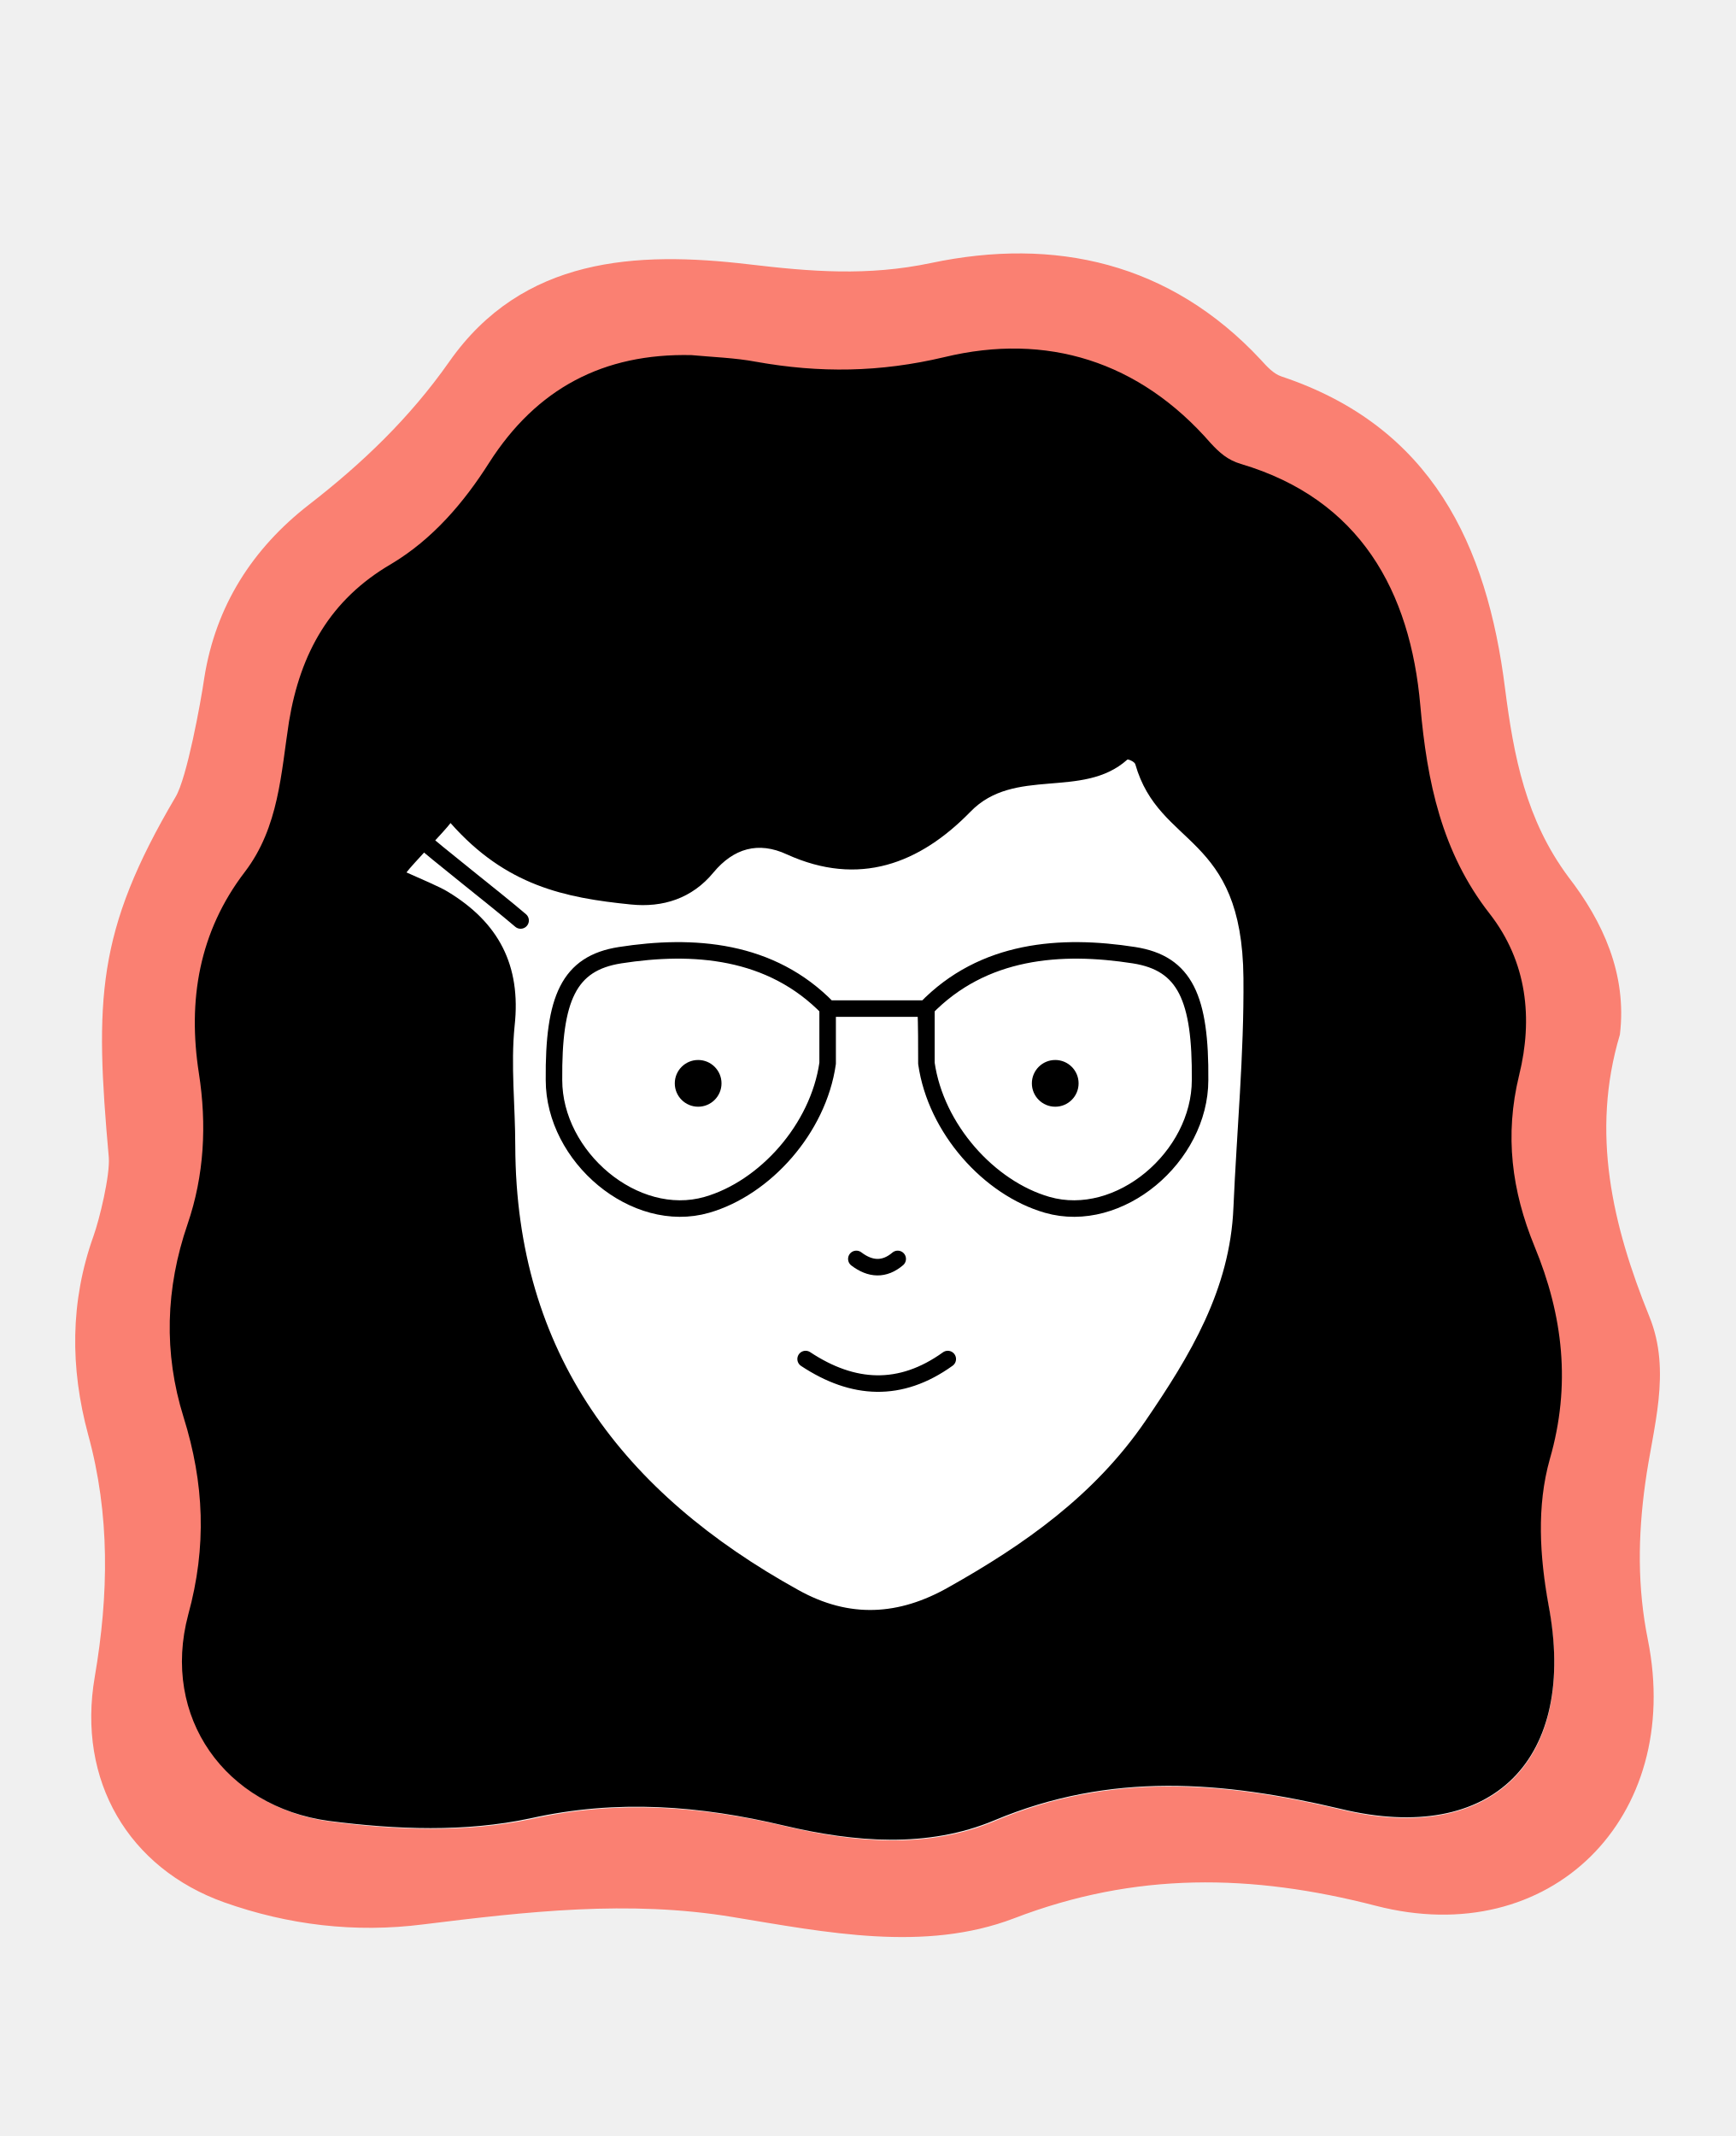
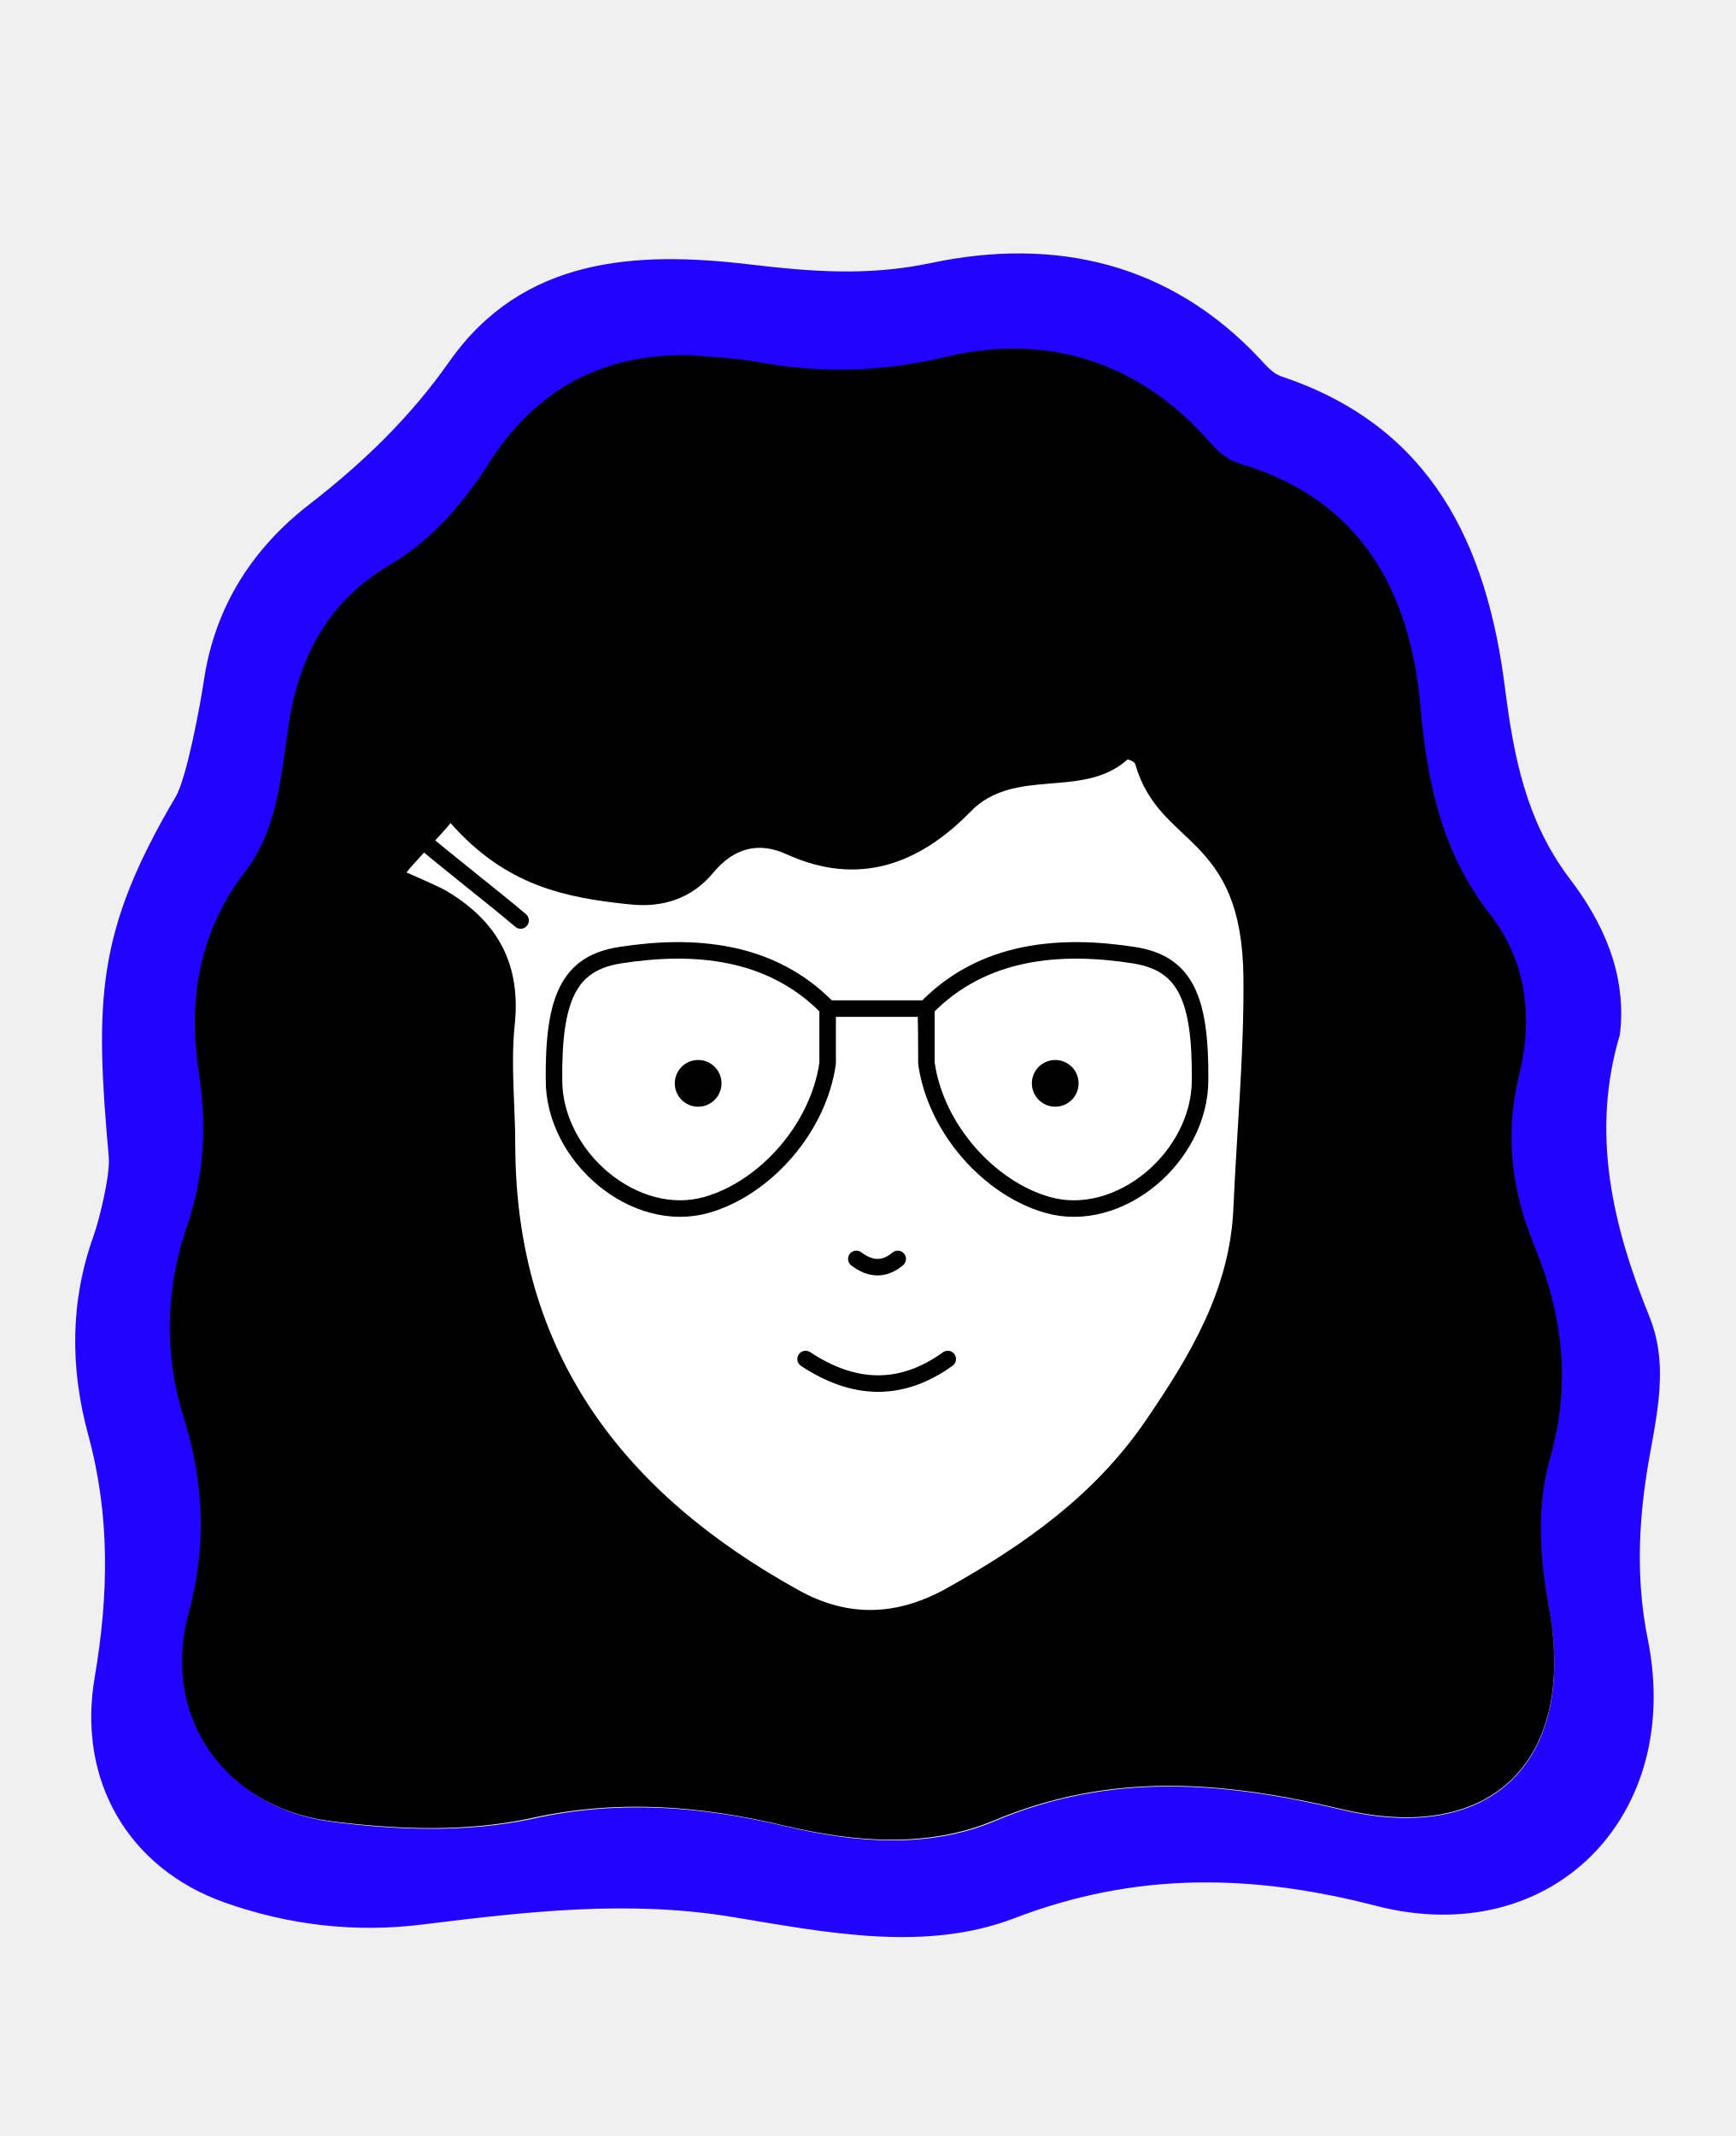
<svg xmlns="http://www.w3.org/2000/svg" version="1.1" id="Icon" x="0px" y="0px" viewBox="0 0 260 320" style="enable-background:new 0 0 260 320;" xml:space="preserve">
  <style type="text/css">
	.st0{fill:#FFFFFF;}
	.st1{fill:none;stroke:#000000;stroke-width:2.475;stroke-linecap:round;stroke-linejoin:round;stroke-miterlimit:10;}
- 	.st2{fill:#FA8072;}
+ 	.st2{fill:#2203FF;}
</style>
  <g id="Rutu_1_">
    <path id="Face_1_" class="st0" d="M186.3,146.5c0.1,11.5-1,22.9-1.5,34.4c-0.5,12.3-6.5,22.2-13.2,32   c-7.6,11.1-18.1,18.5-29.5,24.9c-7.4,4.2-14.8,4.7-22.5,0.4c-26.2-14.5-42.3-35.4-42.4-66.5c0-6-0.7-12.1-0.1-18   c1-9.1-2.4-15.5-10-20.1c-1.1-0.7-4.2-2-6.2-2.9c0.7-1,5.9-6.4,6.6-7.4c8.3,9.4,17.1,11.2,27,12.2c4.8,0.5,9.2-0.9,12.4-4.8   c3-3.6,6.7-4.7,11-2.7c10.8,4.9,19.9,1.4,27.5-6.4c6.6-6.8,16.8-1.8,23.5-7.8c0.1-0.1,1.1,0.3,1.2,0.7   C173.7,127.1,186.1,124.7,186.3,146.5z" />
    <path id="Mouth" class="st1" d="M120.7,203.6c7.1,4.7,14.2,5.1,21.3,0" />
    <path id="Nose" class="st1" d="M128.3,188.6c2.1,1.6,4.2,1.7,6.2,0" />
    <path id="Slide" class="st1" d="M62,124.8c4.1,3.6,11.9,9.6,16,13.1" />
    <path id="Specs" class="st1" d="M138.8,159.3c1.4,9.8,9.4,18.7,18.1,21.2c10.8,3.1,22.9-7.2,22.9-18.7c0.1-12.2-2.2-17.5-9.9-18.7   c-10.9-1.7-22.6-0.9-31.2,8C138.8,153.8,138.8,156.5,138.8,159.3v-8.2c-4.7,0-9.3,0-14.8,0c0,2.7,0,5.5,0,8.2   c-1.4,9.8-9.4,18.7-18.1,21.2c-10.8,3.1-22.9-7.2-22.9-18.7c-0.1-12.2,2.2-17.5,9.9-18.7c10.9-1.7,22.6-0.9,31.2,8" />
    <circle id="EyeL" cx="104.6" cy="162.3" r="3.5" />
    <circle id="EyeR" cx="158.1" cy="162.3" r="3.5" />
    <path id="HairSalmon" class="st2" d="M242.7,155c-4.4,14.7-1.1,28.6,4.4,42.2c3.4,8.3,0.5,16.8-0.6,25c-1.1,7.9-1.2,15.6,0.4,23.5   c5.3,26.6-14.6,46.6-40.8,39.8c-18.6-4.8-36-5.1-54.2,1.9c-13.4,5.1-28.1,2.1-42.1-0.2c-15.6-2.6-31-0.8-46.4,1.1   c-10.2,1.3-20.2,0.1-29.8-3.3c-14.3-5.1-22.1-18.2-19.4-33.8c2.1-12.3,2.3-24.3-1-36.3c-2.7-10-2.7-19.9,0.8-29.7   c0.9-2.5,2.5-9.1,2.3-11.8c-2.1-23.6-1.9-33.8,10-54c1.7-2.8,3.8-14.3,4.3-17.8c1.7-10.8,7.2-19.4,15.7-26c8-6.2,15.1-13,21-21.4   c11-15.7,28-16.6,44.9-14.6c9.3,1.1,17.8,1.8,27.3-0.2c18.5-3.9,35.8-0.1,49.4,14.5c0.9,1,1.9,2.1,3.1,2.5   c22.5,7.5,30.8,25.2,33.5,46.8c1.3,10.1,3.1,19.6,9.5,28.2C240.1,138,243.8,145.9,242.7,155z M103.8,53.3   c-13.2-0.3-23.2,5-30.3,16.1c-3.8,6-8.4,11.5-14.7,15.1c-9.2,5.4-13.7,13.3-15.4,23.7c-1.2,7.7-1.4,15.8-6.5,22.5   c-6.9,9-8.6,19.3-6.9,30.2c1.2,7.7,0.8,15.2-1.7,22.6c-3.3,9.6-3.6,19.3-0.6,28.9c3.1,9.9,3.4,19.3,0.7,29.6   c-4.1,15.4,5.6,28.8,21.1,30.9c10,1.3,20.3,1.7,30.2-0.4c12.9-2.9,25.4-1.9,38,1.1c10.5,2.5,21.5,3.4,31.4-0.8   c17.3-7.3,34.2-5.9,51.8-1.7c22.8,5.5,35.5-7.5,31.1-30.5c-1.4-7.4-1.9-14.8,0.1-21.9c3.2-11.1,2-21.5-2.3-31.9   c-3.4-8.3-4.5-16.6-2.3-25.5c2.1-8.5,1.2-16.9-4.4-24.1c-7.2-9.2-9.4-19.7-10.4-31.2c-1.5-17.1-9-30.8-26.8-36.1   c-2-0.6-3.2-1.7-4.5-3.1c-10.7-12.2-24.5-16.6-39.8-12.9C132,56,123,56,113.5,54.3C110.3,53.8,107,53.6,103.8,53.3z" />
    <path id="HairBlack" d="M232.2,218.6c3.2-11.1,2-21.5-2.3-31.9c-3.4-8.3-4.5-16.6-2.3-25.6c2.1-8.5,1.2-17-4.4-24.2   c-7.2-9.2-9.4-19.8-10.4-31.2c-1.5-17.1-9-30.9-26.9-36.2c-2-0.6-3.2-1.7-4.5-3.1c-10.7-12.3-24.6-16.6-39.9-12.9   c-9.7,2.3-18.7,2.4-28.2,0.7c-3.2-0.6-6.5-0.7-9.7-1c-13.2-0.3-23.2,5-30.3,16.1c-3.8,6-8.5,11.5-14.7,15.2   c-9.1,5.3-13.6,13.3-15.3,23.6c-1.2,7.7-1.5,15.8-6.6,22.5c-6.9,9-8.6,19.3-6.9,30.2c1.2,7.7,0.8,15.3-1.7,22.6   c-3.3,9.6-3.6,19.3-0.6,28.9c3.1,9.9,3.5,19.4,0.7,29.6c-4.1,15.4,5.6,28.8,21.1,30.9c10.1,1.3,20.4,1.7,30.2-0.4   c13-2.9,25.4-1.9,38,1.1c10.6,2.5,21.5,3.4,31.5-0.8c17.4-7.3,34.2-5.9,51.9-1.7c22.8,5.5,35.5-7.5,31.1-30.6   C230.7,233.2,230.2,225.7,232.2,218.6z M186.3,146.5c0.1,11.5-1,22.9-1.5,34.4c-0.5,12.3-6.5,22.2-13.2,32   c-7.6,11.1-18.1,18.5-29.5,24.9c-7.4,4.2-14.8,4.7-22.5,0.4c-26.2-14.5-42.3-35.4-42.4-66.5c0-6-0.7-12.1-0.1-18   c1-9.1-2.4-15.5-10-20.1c-1.1-0.7-4.2-2-6.2-2.9c0.7-1,5.9-6.4,6.6-7.4c8.3,9.4,17.1,11.2,27,12.2c4.8,0.5,9.2-0.9,12.4-4.8   c3-3.6,6.7-4.7,11-2.7c10.8,4.9,19.9,1.4,27.5-6.4c6.6-6.8,16.8-1.8,23.5-7.8c0.1-0.1,1.1,0.3,1.2,0.7   C173.7,127.1,186.1,124.7,186.3,146.5z" />
  </g>
</svg>
